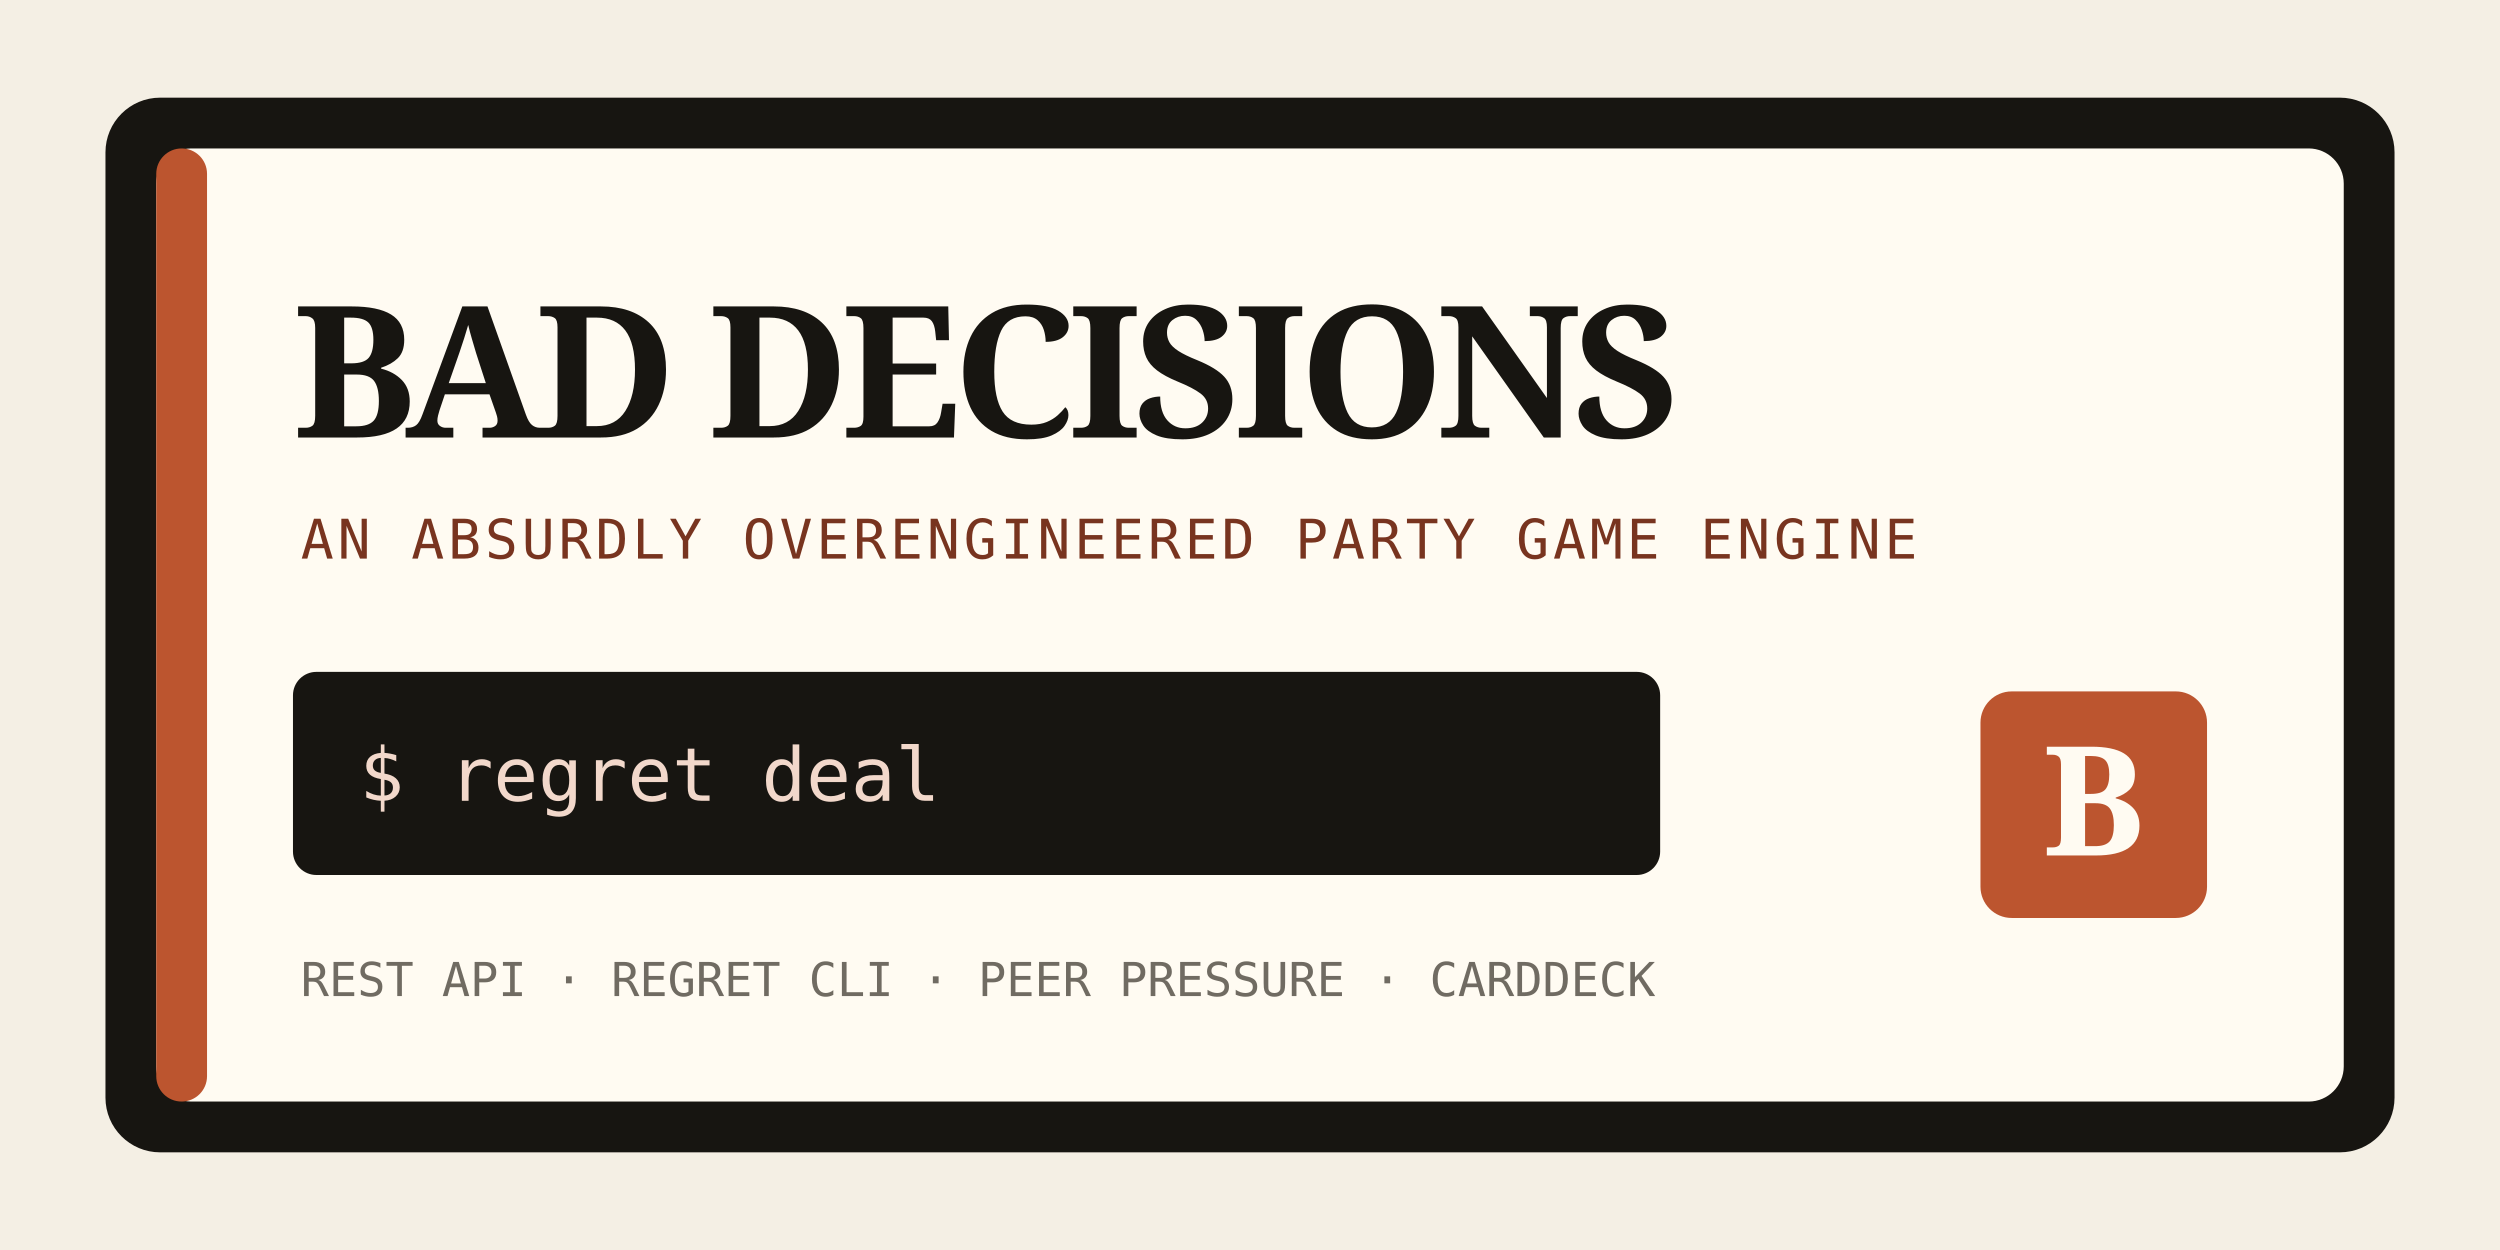
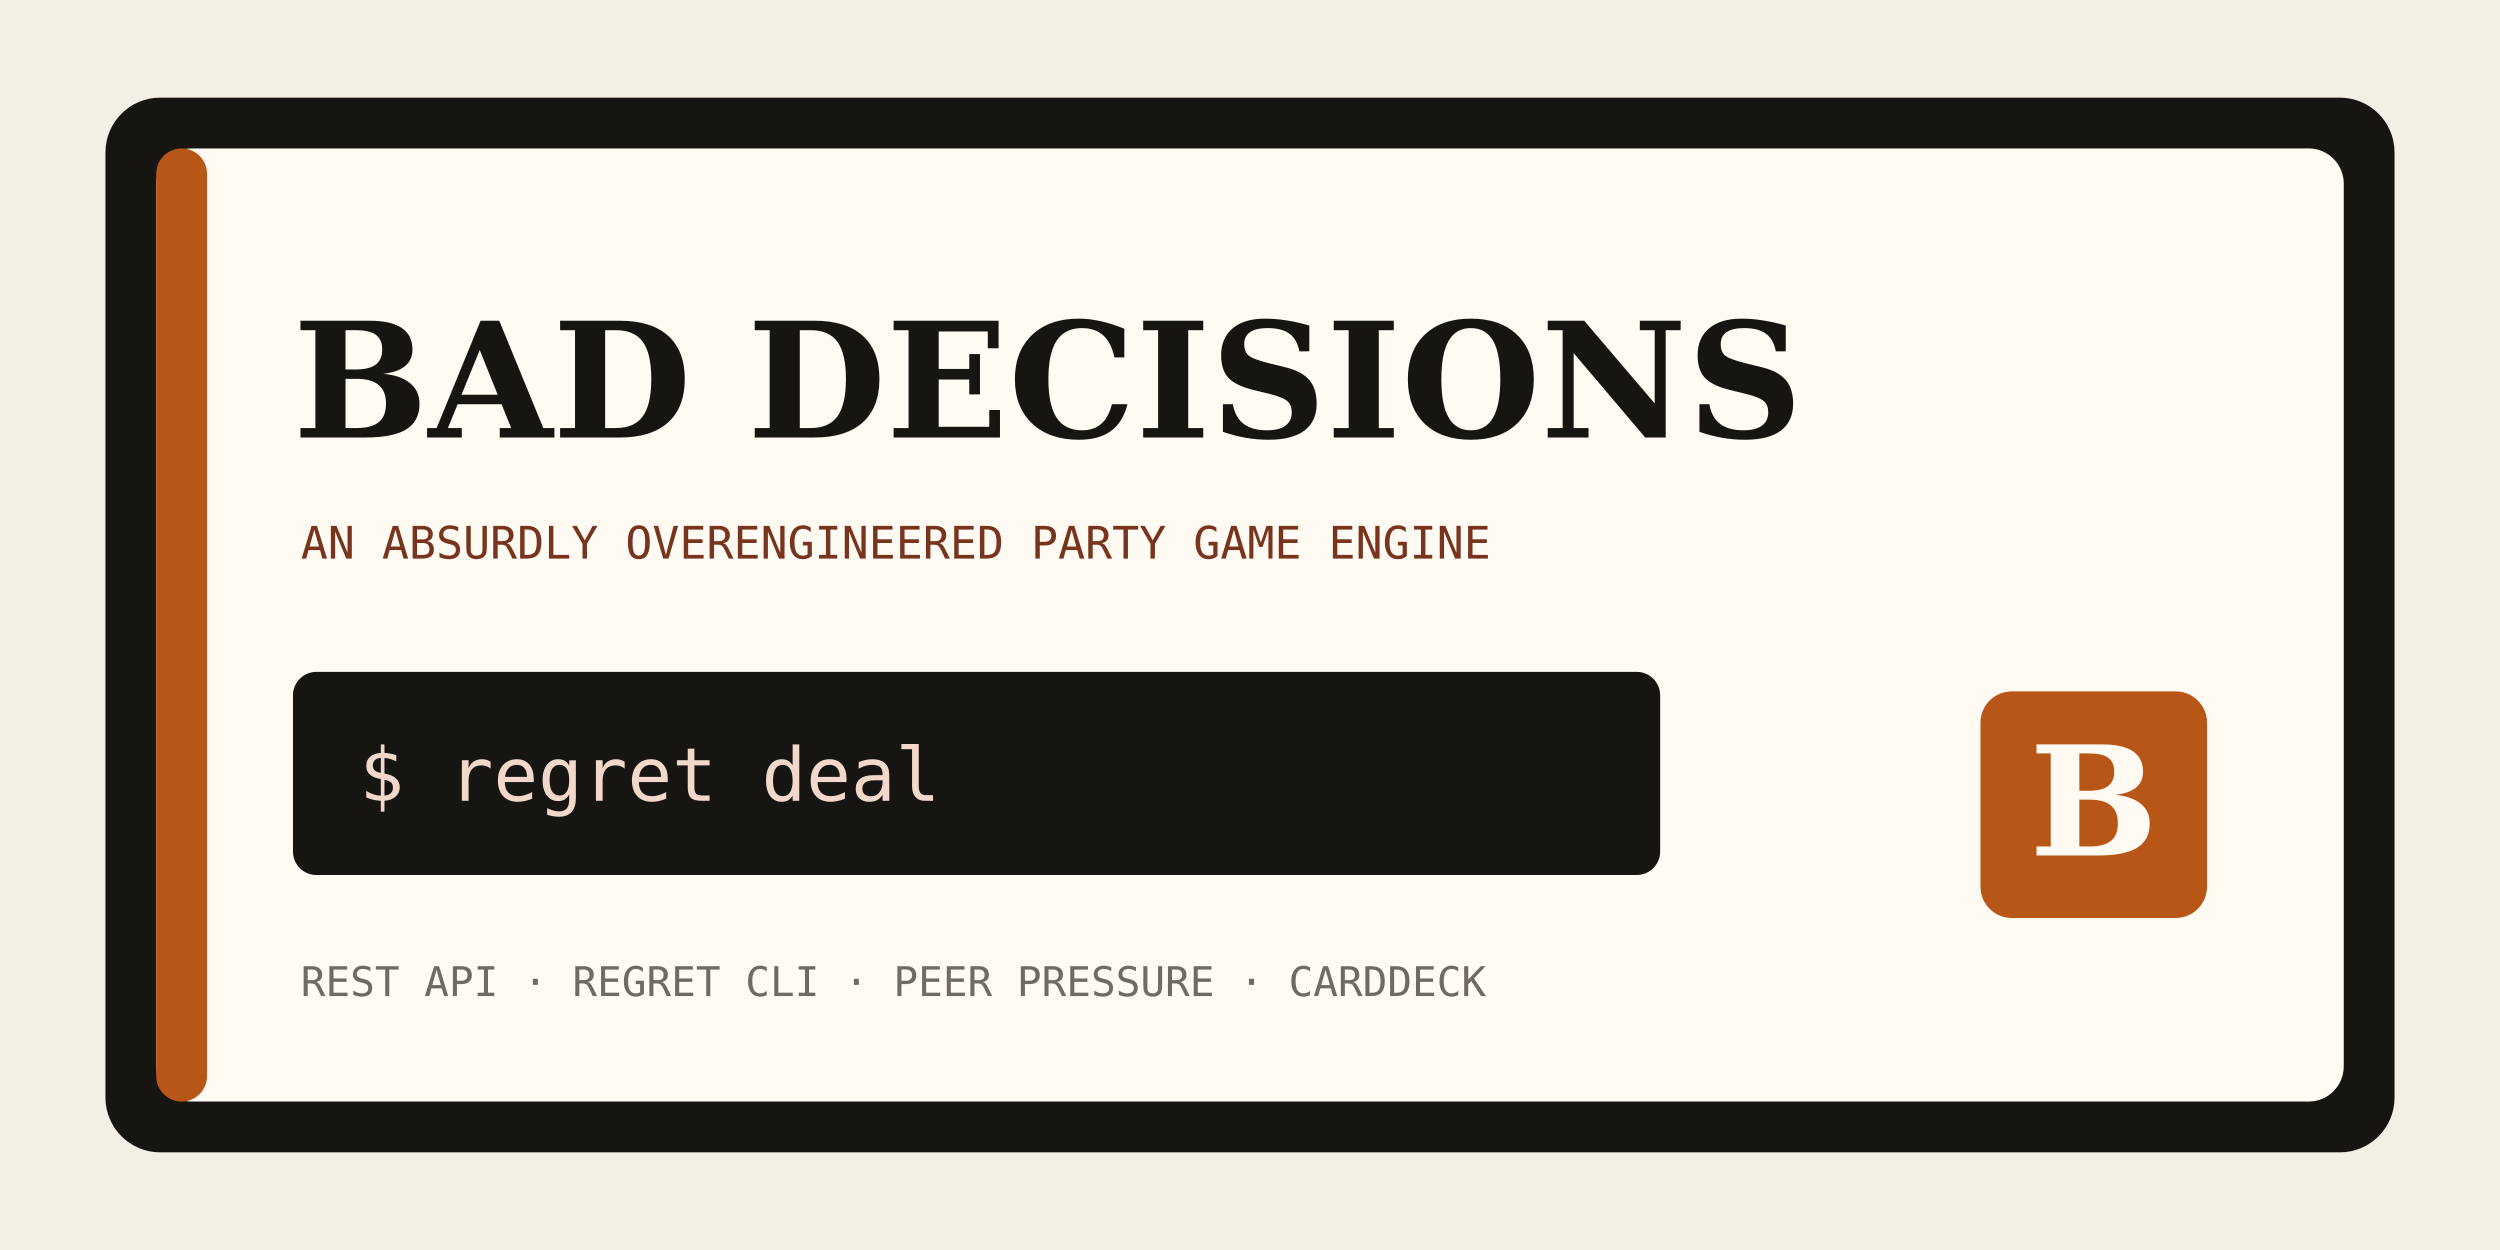
<svg xmlns="http://www.w3.org/2000/svg" width="1280" height="640" viewBox="0 0 1280 640" role="img" aria-labelledby="title desc">
  <rect width="1280" height="640" fill="#f4efe4" />
  <rect x="54" y="50" width="1172" height="540" rx="28" fill="#171511" />
  <rect x="80" y="76" width="1120" height="488" rx="18" fill="#fffbf2" />
-   <rect x="80" y="76" width="26" height="488" rx="13" fill="#bc552f" />
-   <text x="150" y="224" fill="#171511" font-family="Georgia,serif" font-size="94" font-weight="700" letter-spacing="-4">BAD DECISIONS</text>
-   <text x="154" y="286" fill="#78341f" font-family="ui-monospace,monospace" font-size="28" letter-spacing="2">AN ABSURDLY OVERENGINEERED PARTY GAME ENGINE</text>
+   <rect x="80" y="76" width="26" height="488" rx="13" fill="#b85618" />
+   <text x="150" y="224" fill="#171511" font-family="DejaVu Serif,serif" font-size="82" font-weight="700">BAD DECISIONS</text>
+   <text x="154" y="286" fill="#78341f" font-family="DejaVu Sans Mono,monospace" font-size="23">AN ABSURDLY OVERENGINEERED PARTY GAME ENGINE</text>
  <rect x="150" y="344" width="700" height="104" rx="12" fill="#171511" />
-   <text x="184" y="410" fill="#f2d8cb" font-family="ui-monospace,monospace" font-size="38">$ regret deal</text>
-   <rect x="1014" y="354" width="116" height="116" rx="16" fill="#bc552f" />
-   <text x="1072" y="438" fill="#fffbf2" font-family="Georgia,serif" font-size="78" font-weight="700" text-anchor="middle">B</text>
-   <text x="154" y="510" fill="#706b62" font-family="ui-monospace,monospace" font-size="24">REST API · REGRET CLI · PEER PRESSURE · CARDDECK</text>
+   <text x="184" y="410" fill="#f2d8cb" font-family="DejaVu Sans Mono,monospace" font-size="38">$ regret deal</text>
+   <rect x="1014" y="354" width="116" height="116" rx="16" fill="#b85618" />
+   <text x="1072" y="438" fill="#fffbf2" font-family="DejaVu Serif,serif" font-size="78" font-weight="700" text-anchor="middle">B</text>
+   <text x="154" y="510" fill="#706b62" font-family="DejaVu Sans Mono,monospace" font-size="21">REST API · REGRET CLI · PEER PRESSURE · CARDDECK</text>
</svg>
